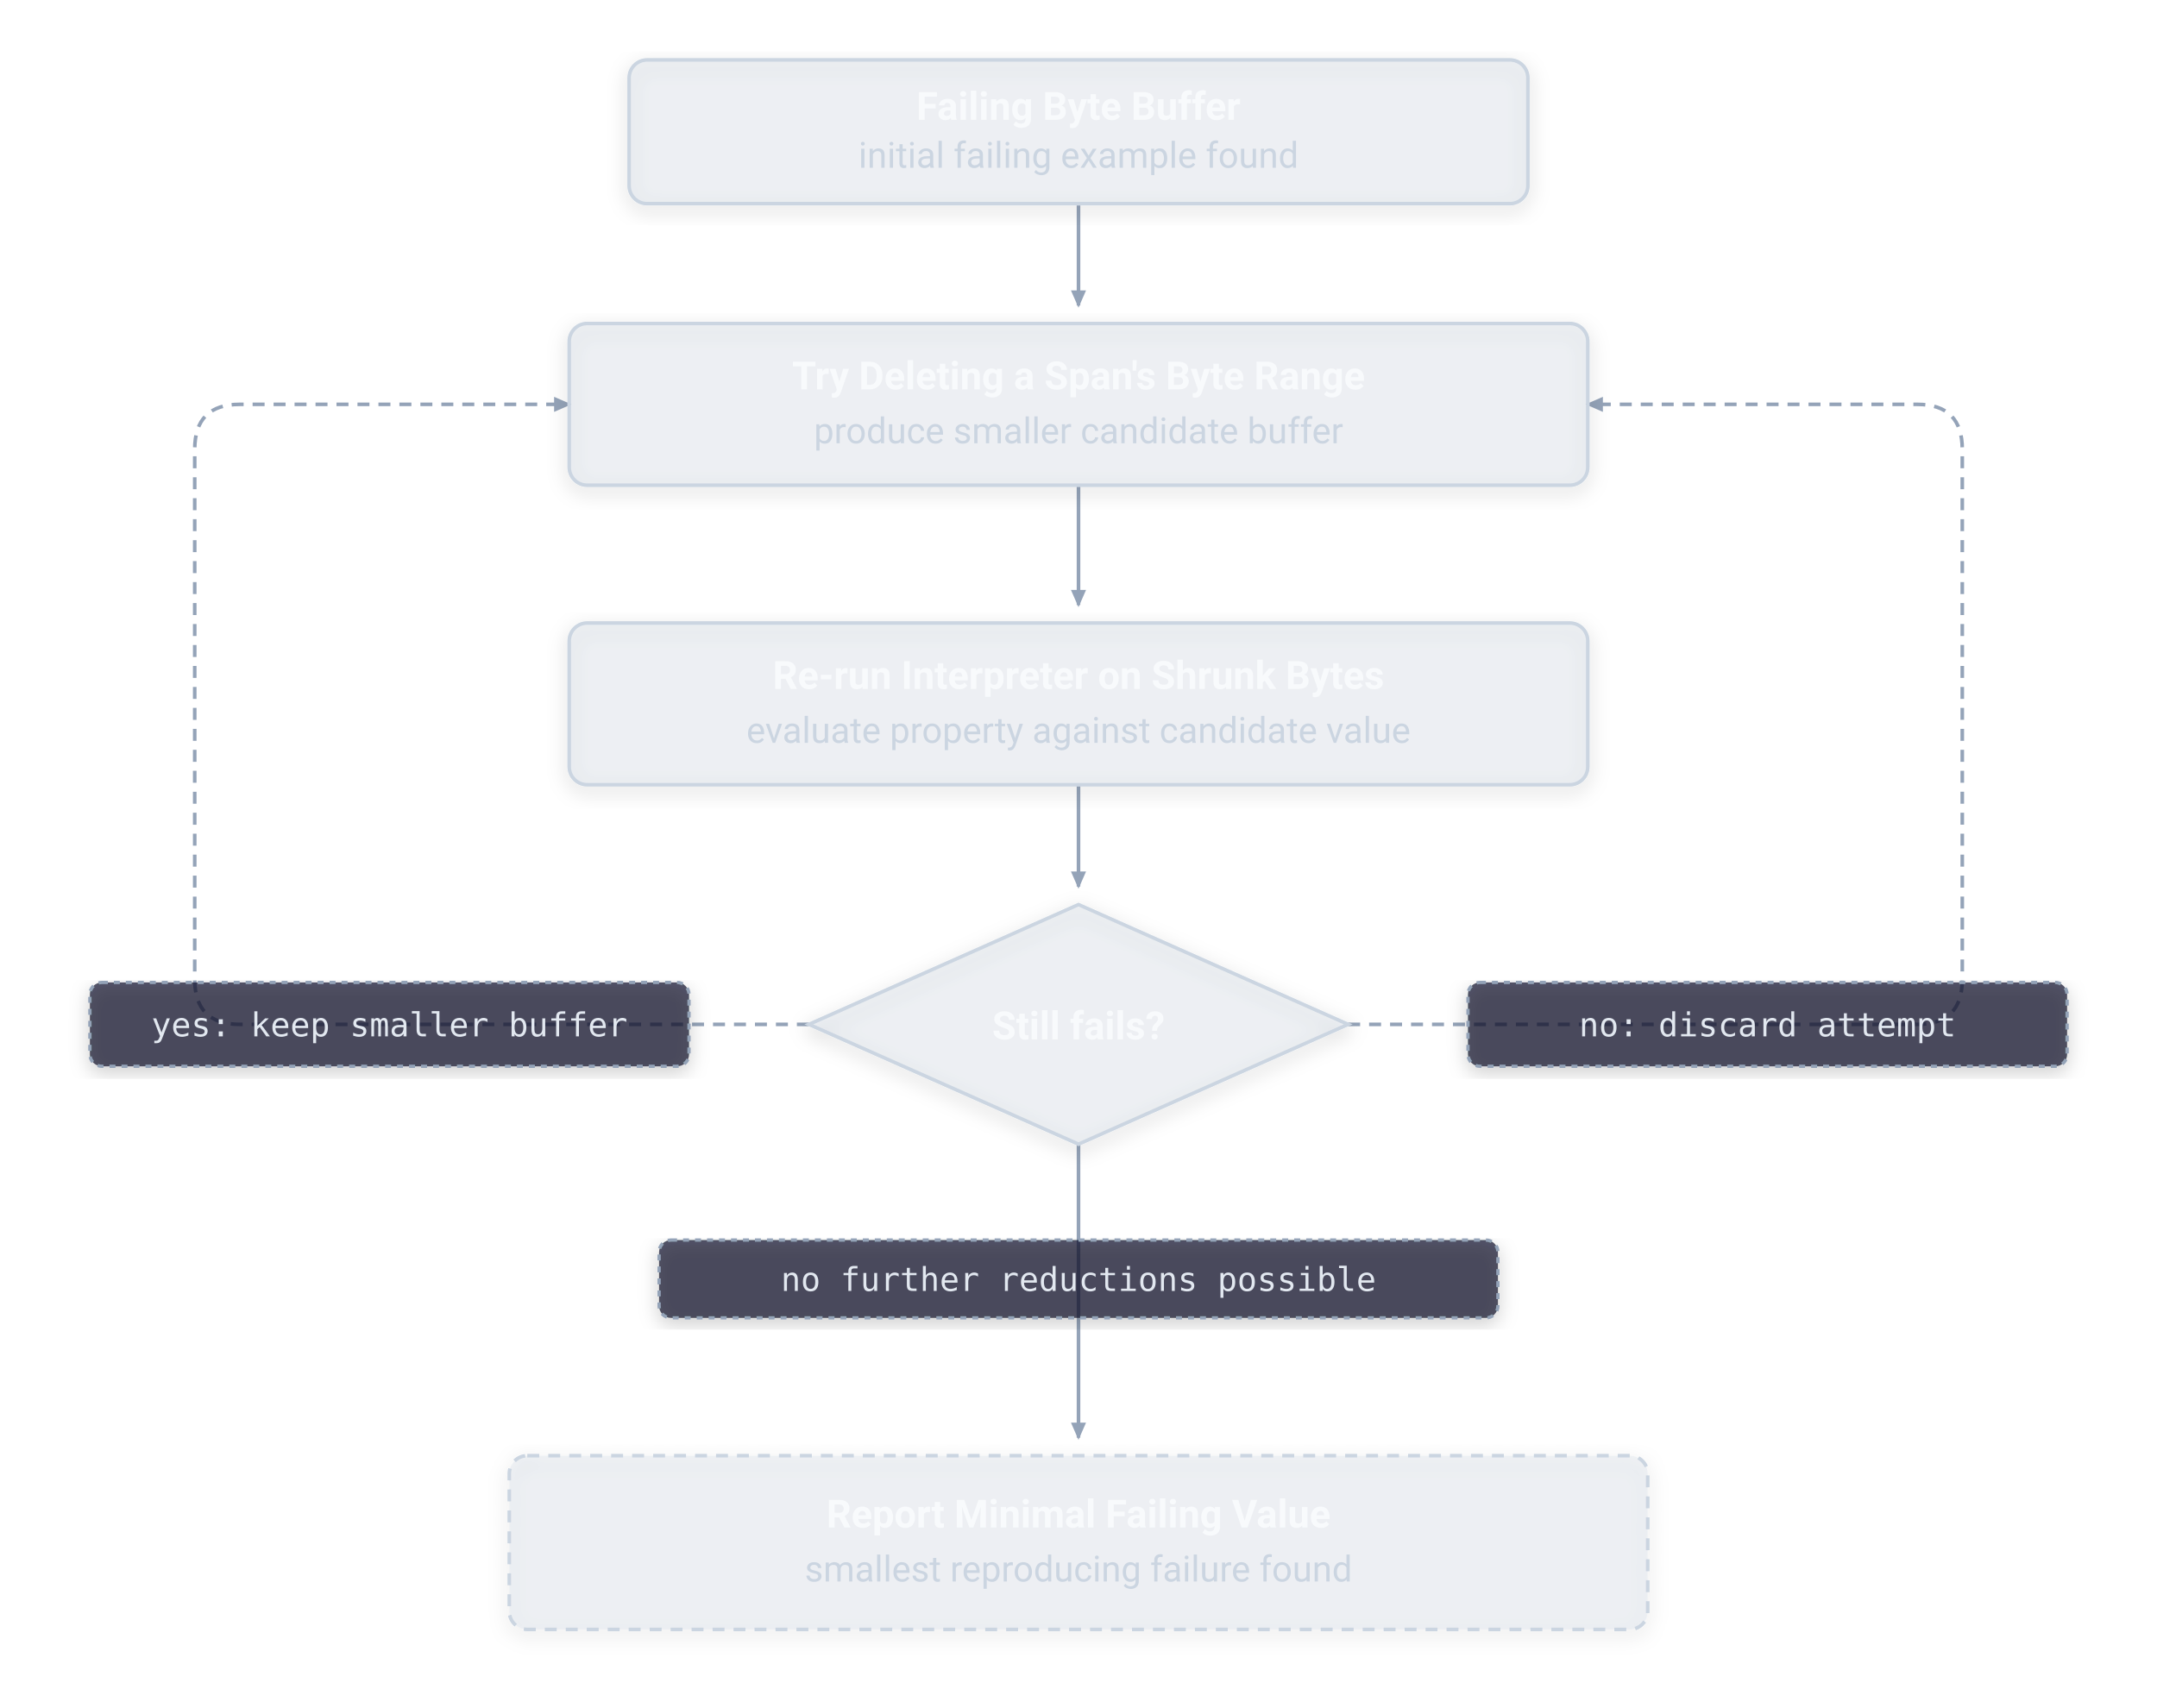
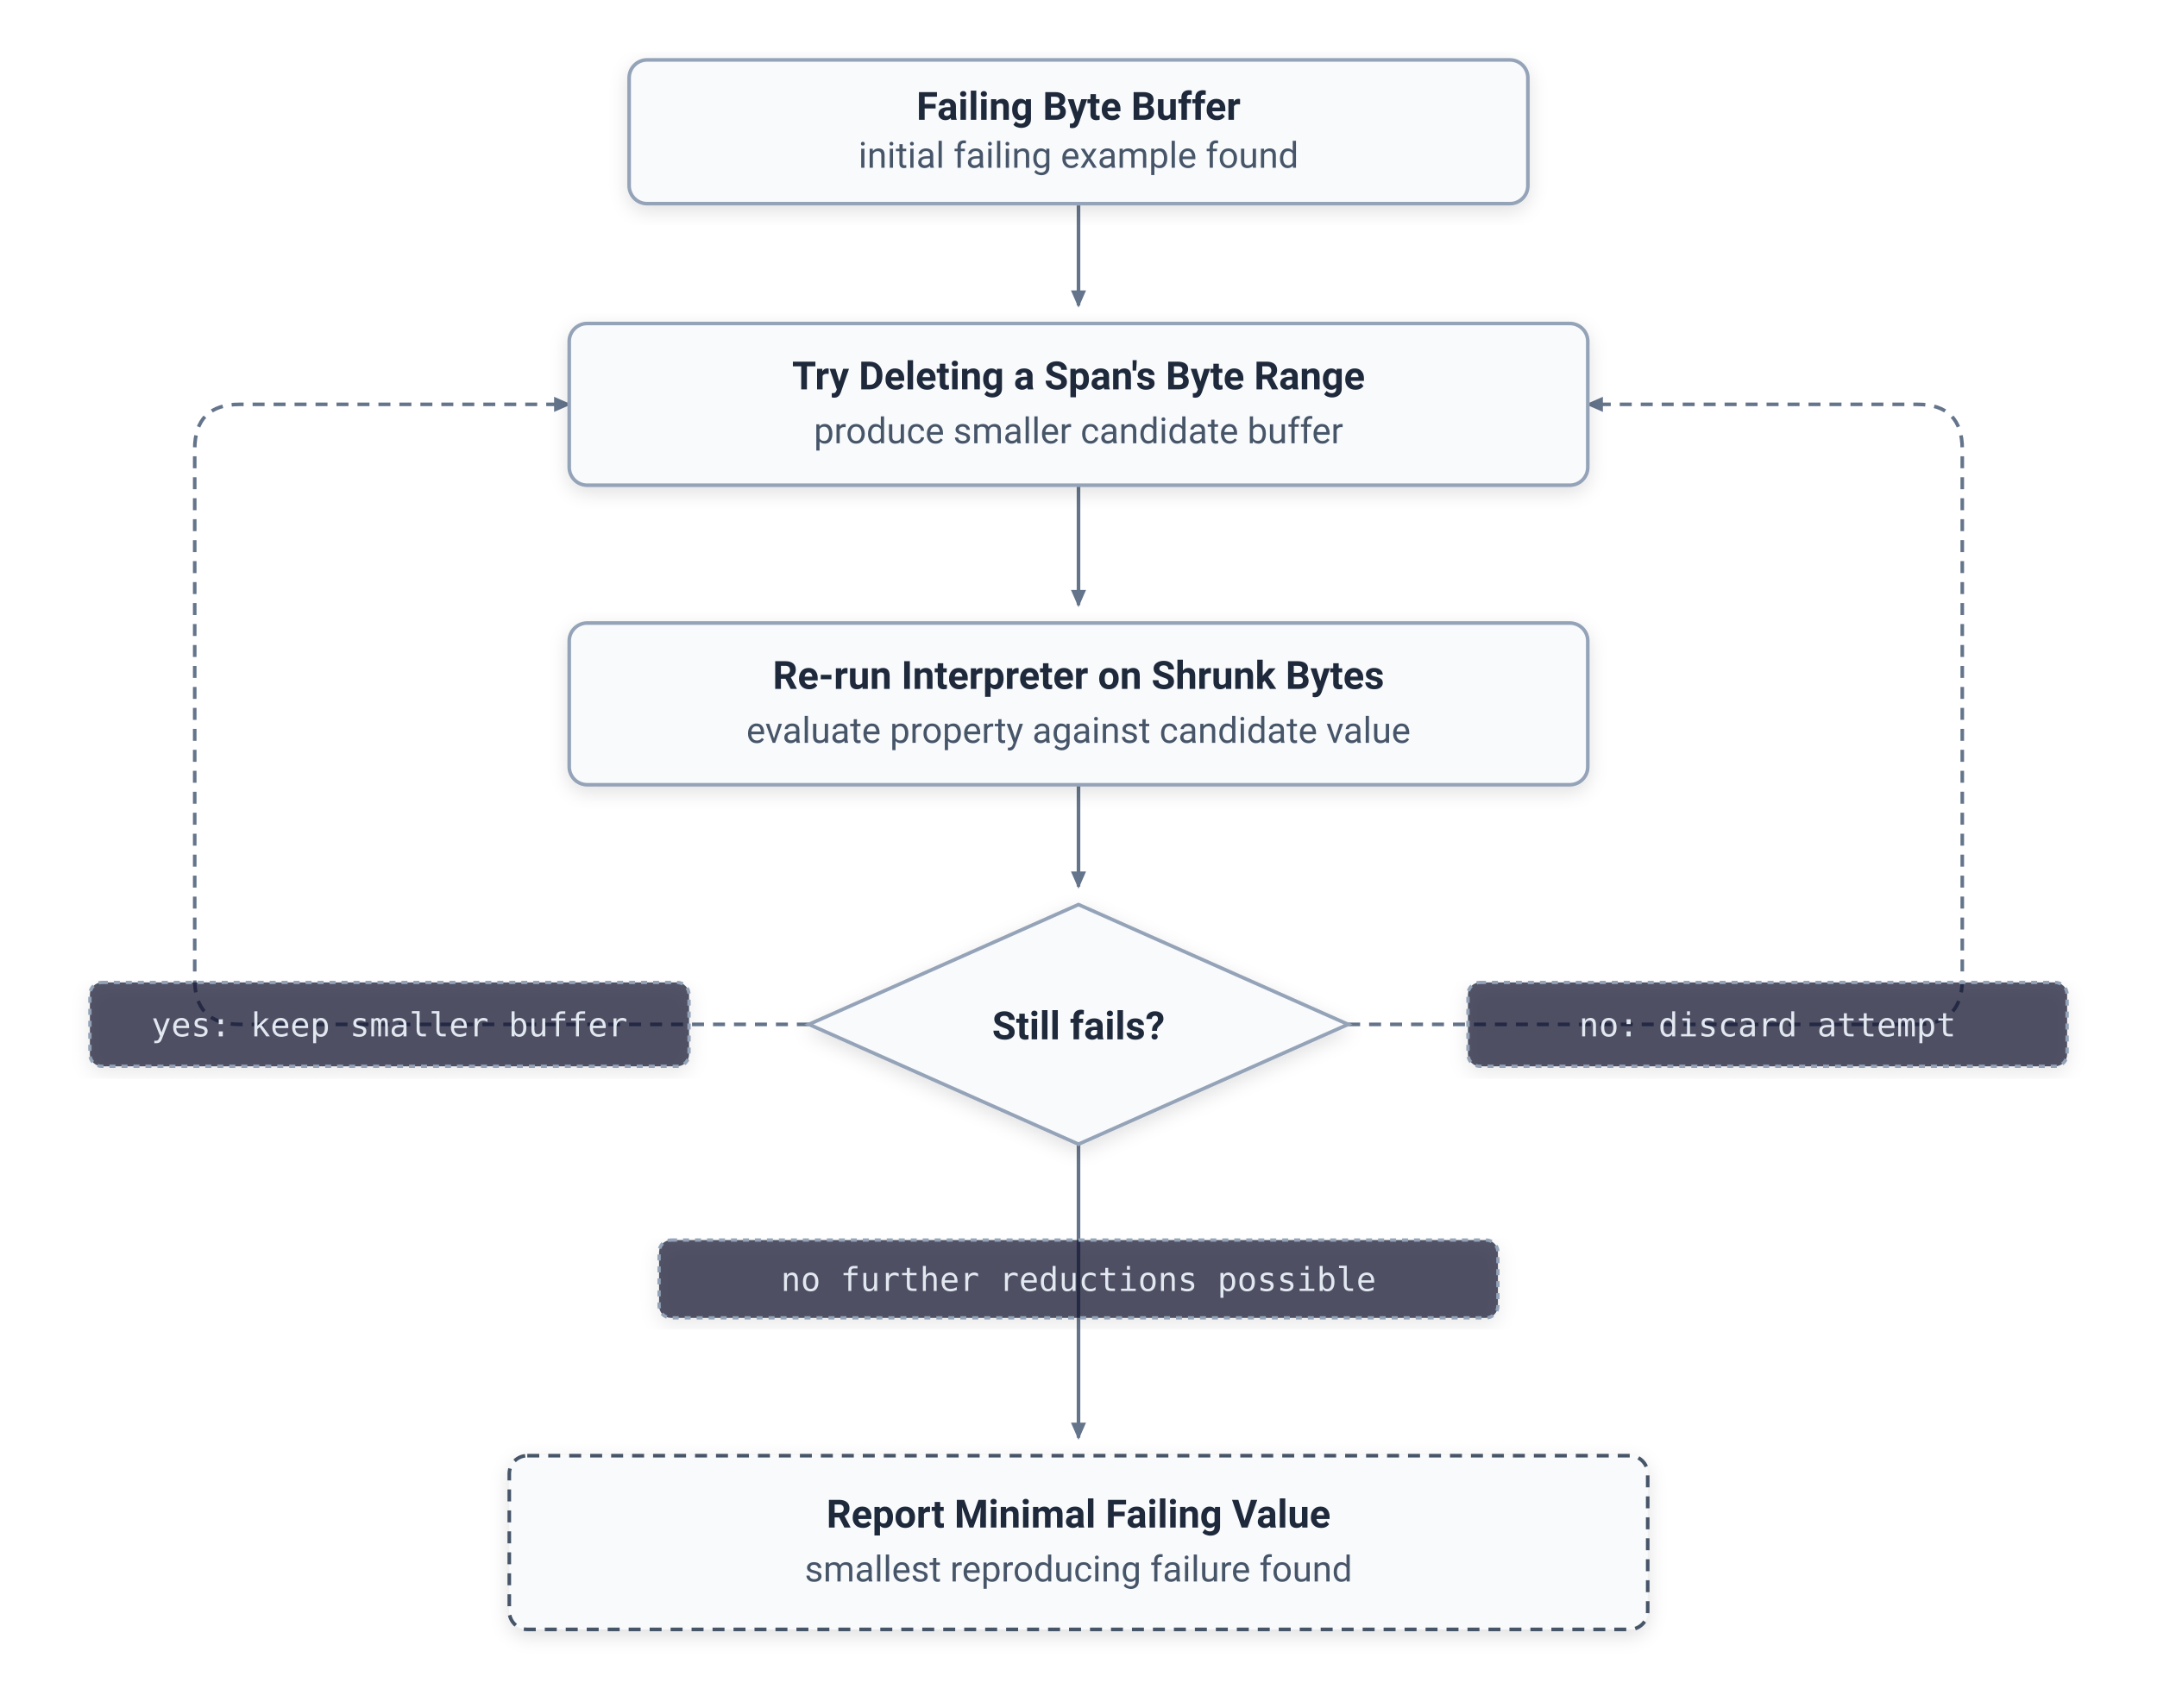
<svg xmlns="http://www.w3.org/2000/svg" viewBox="0 0 720 570" width="720" height="570" style="background: transparent; font-family: -apple-system, BlinkMacSystemFont, 'Segoe UI', Roboto, 'Helvetica Neue', Arial, sans-serif;">
  <defs>
    <filter id="box-shadow" x="-10%" y="-10%" width="125%" height="125%">
-       <feDropShadow dx="0" dy="2" stdDeviation="3" flood-color="#000000" flood-opacity="0.25" />
+       <feDropShadow dx="0" dy="2" stdDeviation="3" flood-color="#000000" flood-opacity="0.12" />
    </filter>
    <marker id="arrow-grey" viewBox="0 0 10 10" refX="7" refY="5" markerWidth="6" markerHeight="6" orient="auto-start-reverse">
-       <path d="M 0 1.5 L 8 5 L 0 8.5 z" fill="#94a3b8" />
+       <path d="M 0 1.5 L 8 5 L 0 8.5 z" fill="#64748b" />
    </marker>
  </defs>
  <style>
-     .node-box { fill: rgba(148, 163, 184, 0.12); stroke: #cbd5e1; stroke-width: 1.2; filter: url(#box-shadow); }
-     .node-decision { fill: rgba(148, 163, 184, 0.12); stroke: #cbd5e1; stroke-width: 1.2; filter: url(#box-shadow); }
-     .node-terminal { fill: rgba(148, 163, 184, 0.12); stroke: #cbd5e1; stroke-width: 1.2; stroke-dasharray: 4 3; filter: url(#box-shadow); }
+     .node-box { fill: #f8fafc; stroke: #94a3b8; stroke-width: 1.2; filter: url(#box-shadow); }
+     .node-decision { fill: #f8fafc; stroke: #94a3b8; stroke-width: 1.2; filter: url(#box-shadow); }
+     .node-terminal { fill: #f8fafc; stroke: #475569; stroke-width: 1.2; stroke-dasharray: 4 3; filter: url(#box-shadow); }
    .op-box { fill: rgba(15, 23, 42, 0.7); stroke: #94a3b8; stroke-width: 1.1; stroke-dasharray: 2 2; filter: url(#box-shadow); }
-     .edge-line { fill: none; stroke: #94a3b8; stroke-width: 1.2; }
-     .edge-loop { fill: none; stroke: #94a3b8; stroke-width: 1.2; stroke-dasharray: 4 3; }
-     .text-title { fill: #f8fafc; font-size: 13px; font-weight: 600; text-anchor: middle; }
-     .text-sub { fill: #cbd5e1; font-size: 12px; font-weight: 400; text-anchor: middle; }
-     .text-code { font-family: ui-monospace, SFMono-Regular, Menlo, Monaco, Consolas, monospace; font-size: 11px; fill: #e2e8f0; }
+     .edge-line { fill: none; stroke: #64748b; stroke-width: 1.2; }
+     .edge-loop { fill: none; stroke: #64748b; stroke-width: 1.2; stroke-dasharray: 4 3; }
+     .text-title { fill: #1e293b; font-size: 13px; font-weight: 600; text-anchor: middle; }
+     .text-sub { fill: #475569; font-size: 12px; font-weight: 400; text-anchor: middle; }
+     .text-code { font-family: ui-monospace, SFMono-Regular, Menlo, Monaco, Consolas, monospace; font-size: 11px; fill: #334155; }
    .text-op { font-family: ui-monospace, SFMono-Regular, Menlo, Monaco, Consolas, monospace; font-size: 11px; fill: #e2e8f0; font-weight: 500; text-anchor: middle; }
  </style>
  <line x1="360" y1="68" x2="360" y2="102" class="edge-line" marker-end="url(#arrow-grey)" />
  <line x1="360" y1="162" x2="360" y2="202" class="edge-line" marker-end="url(#arrow-grey)" />
  <line x1="360" y1="262" x2="360" y2="296" class="edge-line" marker-end="url(#arrow-grey)" />
  <path d="M 270 342 L 80 342 Q 65 342 65 327 L 65 150 Q 65 135 80 135 L 190 135" class="edge-loop" marker-end="url(#arrow-grey)" />
  <path d="M 450 342 L 640 342 Q 655 342 655 327 L 655 150 Q 655 135 640 135 L 530 135" class="edge-loop" marker-end="url(#arrow-grey)" />
  <line x1="360" y1="382" x2="360" y2="480" class="edge-line" marker-end="url(#arrow-grey)" />
  <rect x="30" y="328" width="200" height="28" rx="4" class="op-box" />
  <text x="130" y="346" class="text-op">yes: keep smaller buffer</text>
  <rect x="490" y="328" width="200" height="28" rx="4" class="op-box" />
  <text x="590" y="346" class="text-op">no: discard attempt</text>
  <rect x="220" y="414" width="280" height="26" rx="4" class="op-box" />
  <text x="360" y="431" class="text-op">no further reductions possible</text>
  <rect x="210" y="20" width="300" height="48" rx="6" class="node-box" />
  <text x="360" y="40" class="text-title">Failing Byte Buffer</text>
  <text x="360" y="56" class="text-sub">initial failing example found</text>
  <rect x="190" y="108" width="340" height="54" rx="6" class="node-box" />
  <text x="360" y="130" class="text-title">Try Deleting a Span's Byte Range</text>
  <text x="360" y="148" class="text-sub">produce smaller candidate buffer</text>
  <rect x="190" y="208" width="340" height="54" rx="6" class="node-box" />
  <text x="360" y="230" class="text-title">Re-run Interpreter on Shrunk Bytes</text>
  <text x="360" y="248" class="text-sub">evaluate property against candidate value</text>
  <polygon points="360,302 450,342 360,382 270,342" class="node-decision" />
  <text x="360" y="347" class="text-title">Still fails?</text>
  <rect x="170" y="486" width="380" height="58" rx="6" class="node-terminal" />
  <text x="360" y="510" class="text-title">Report Minimal Failing Value</text>
  <text x="360" y="528" class="text-sub">smallest reproducing failure found</text>
</svg>
